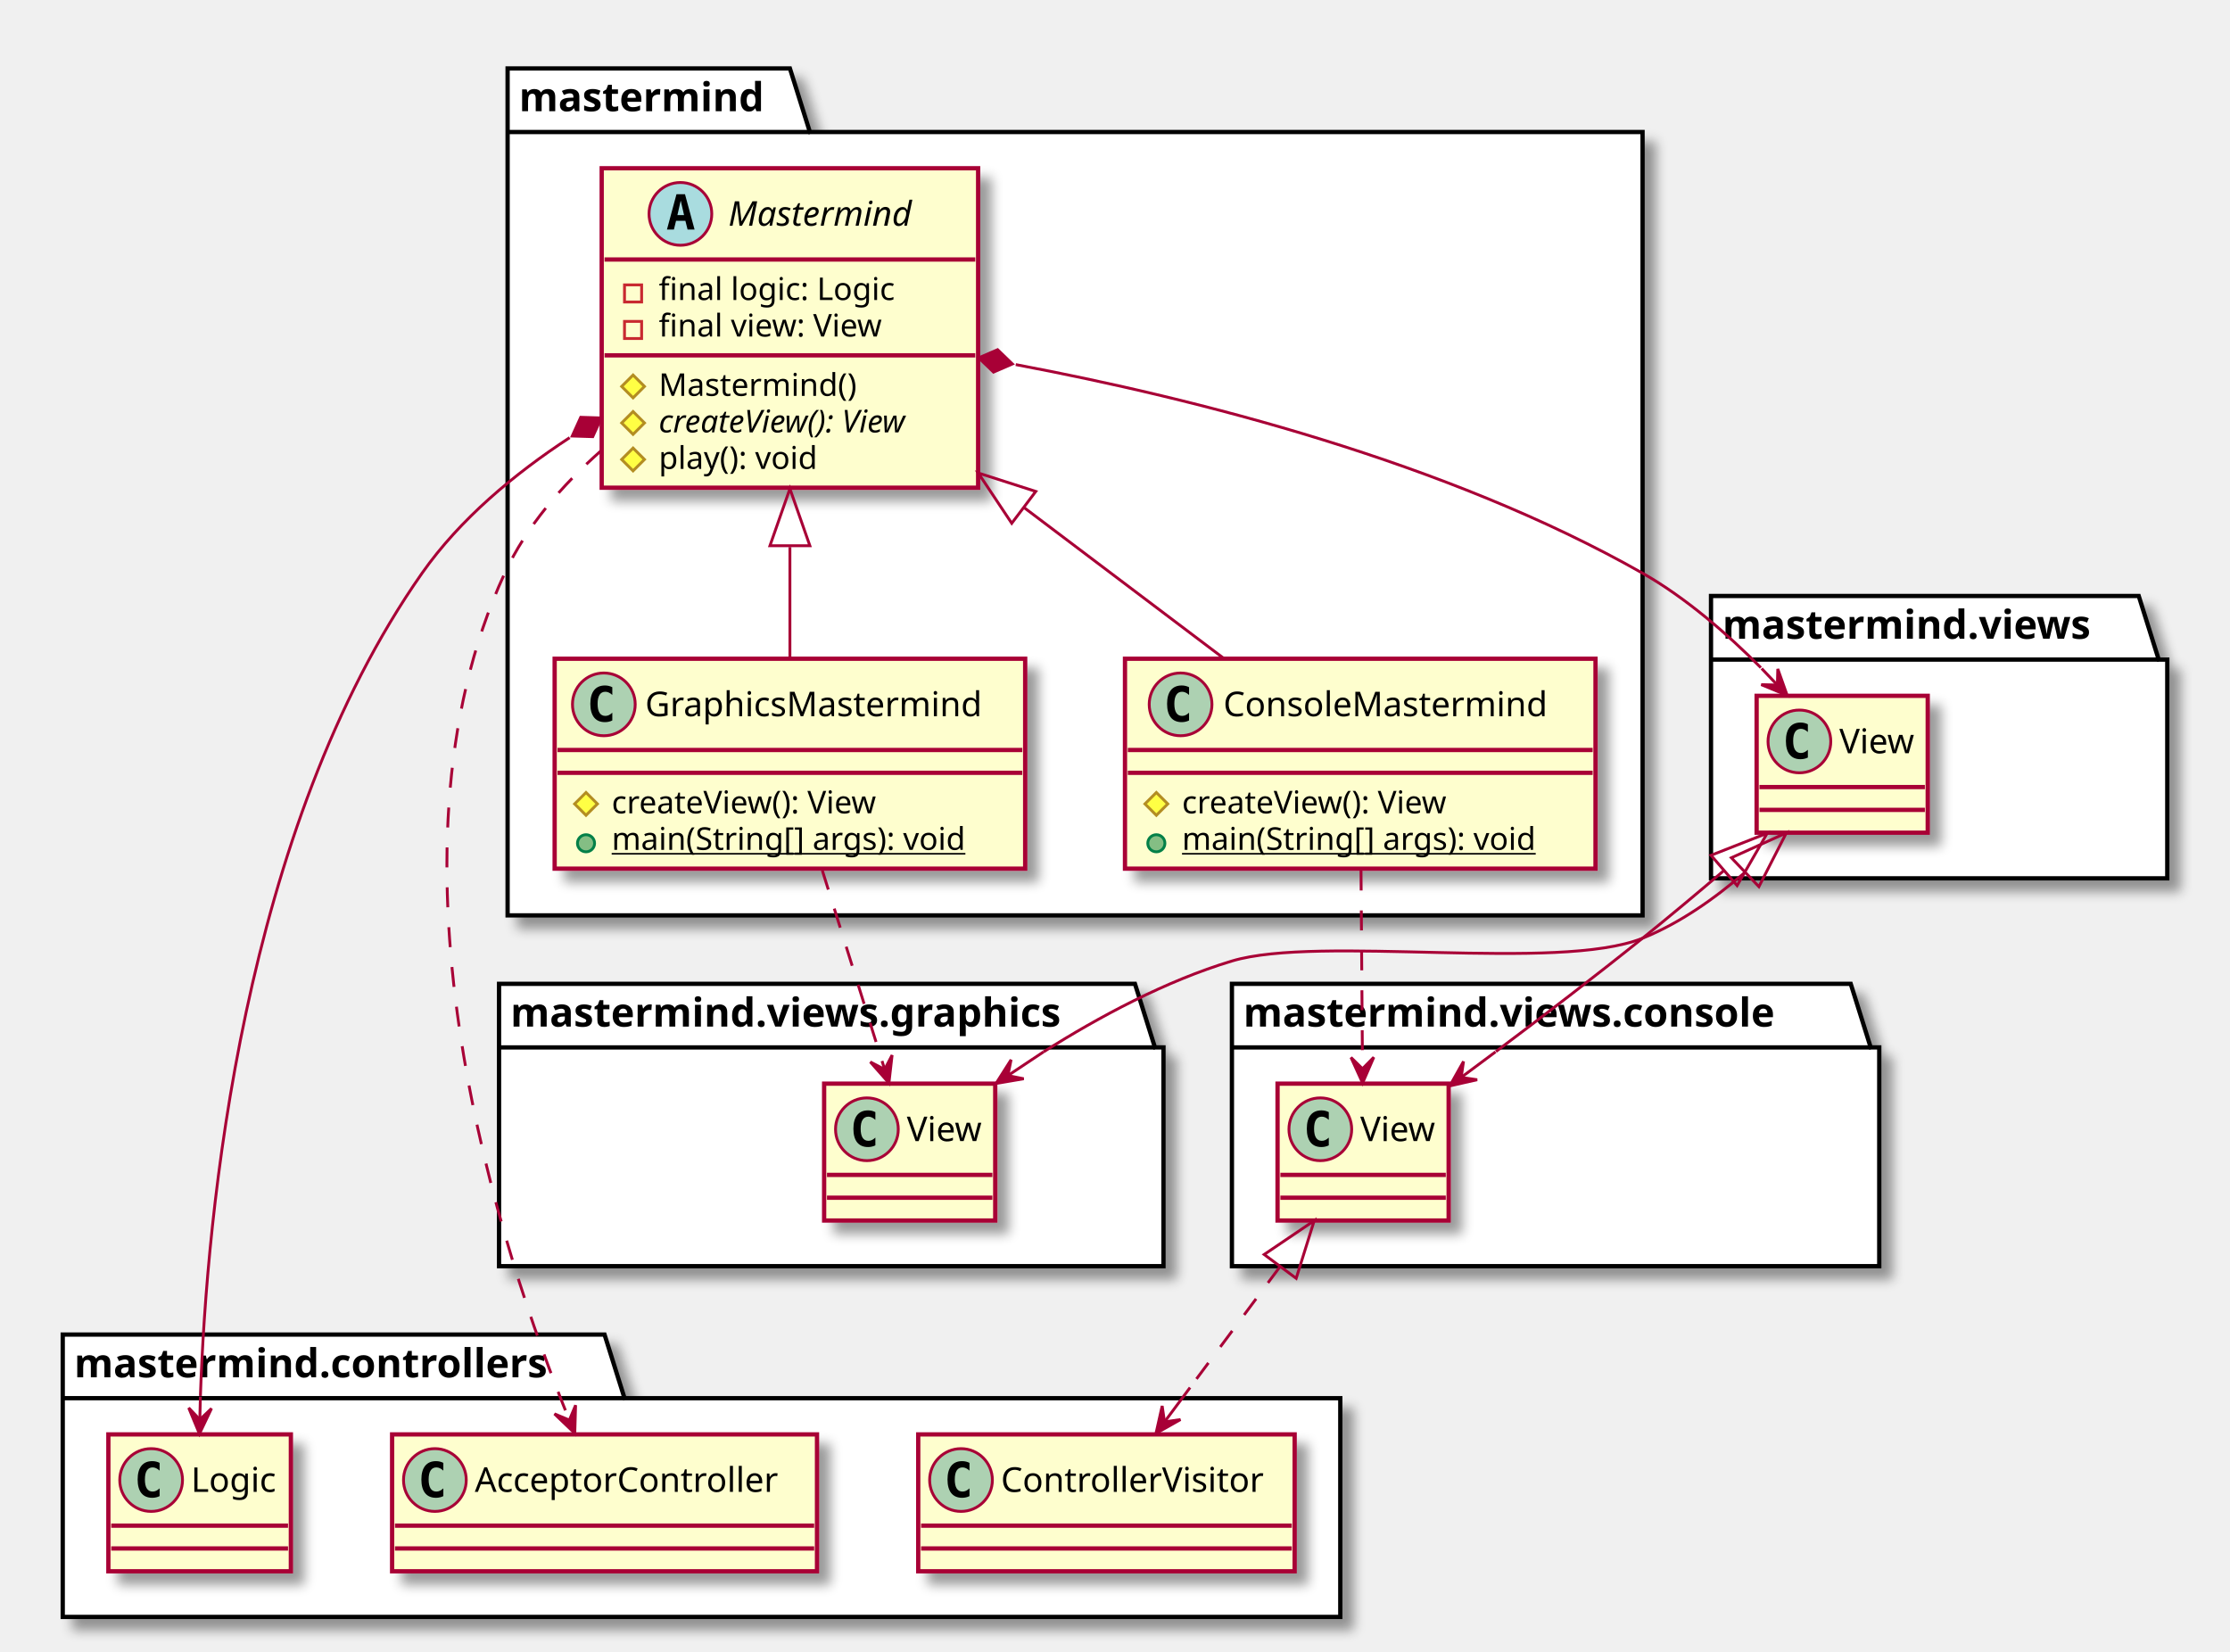
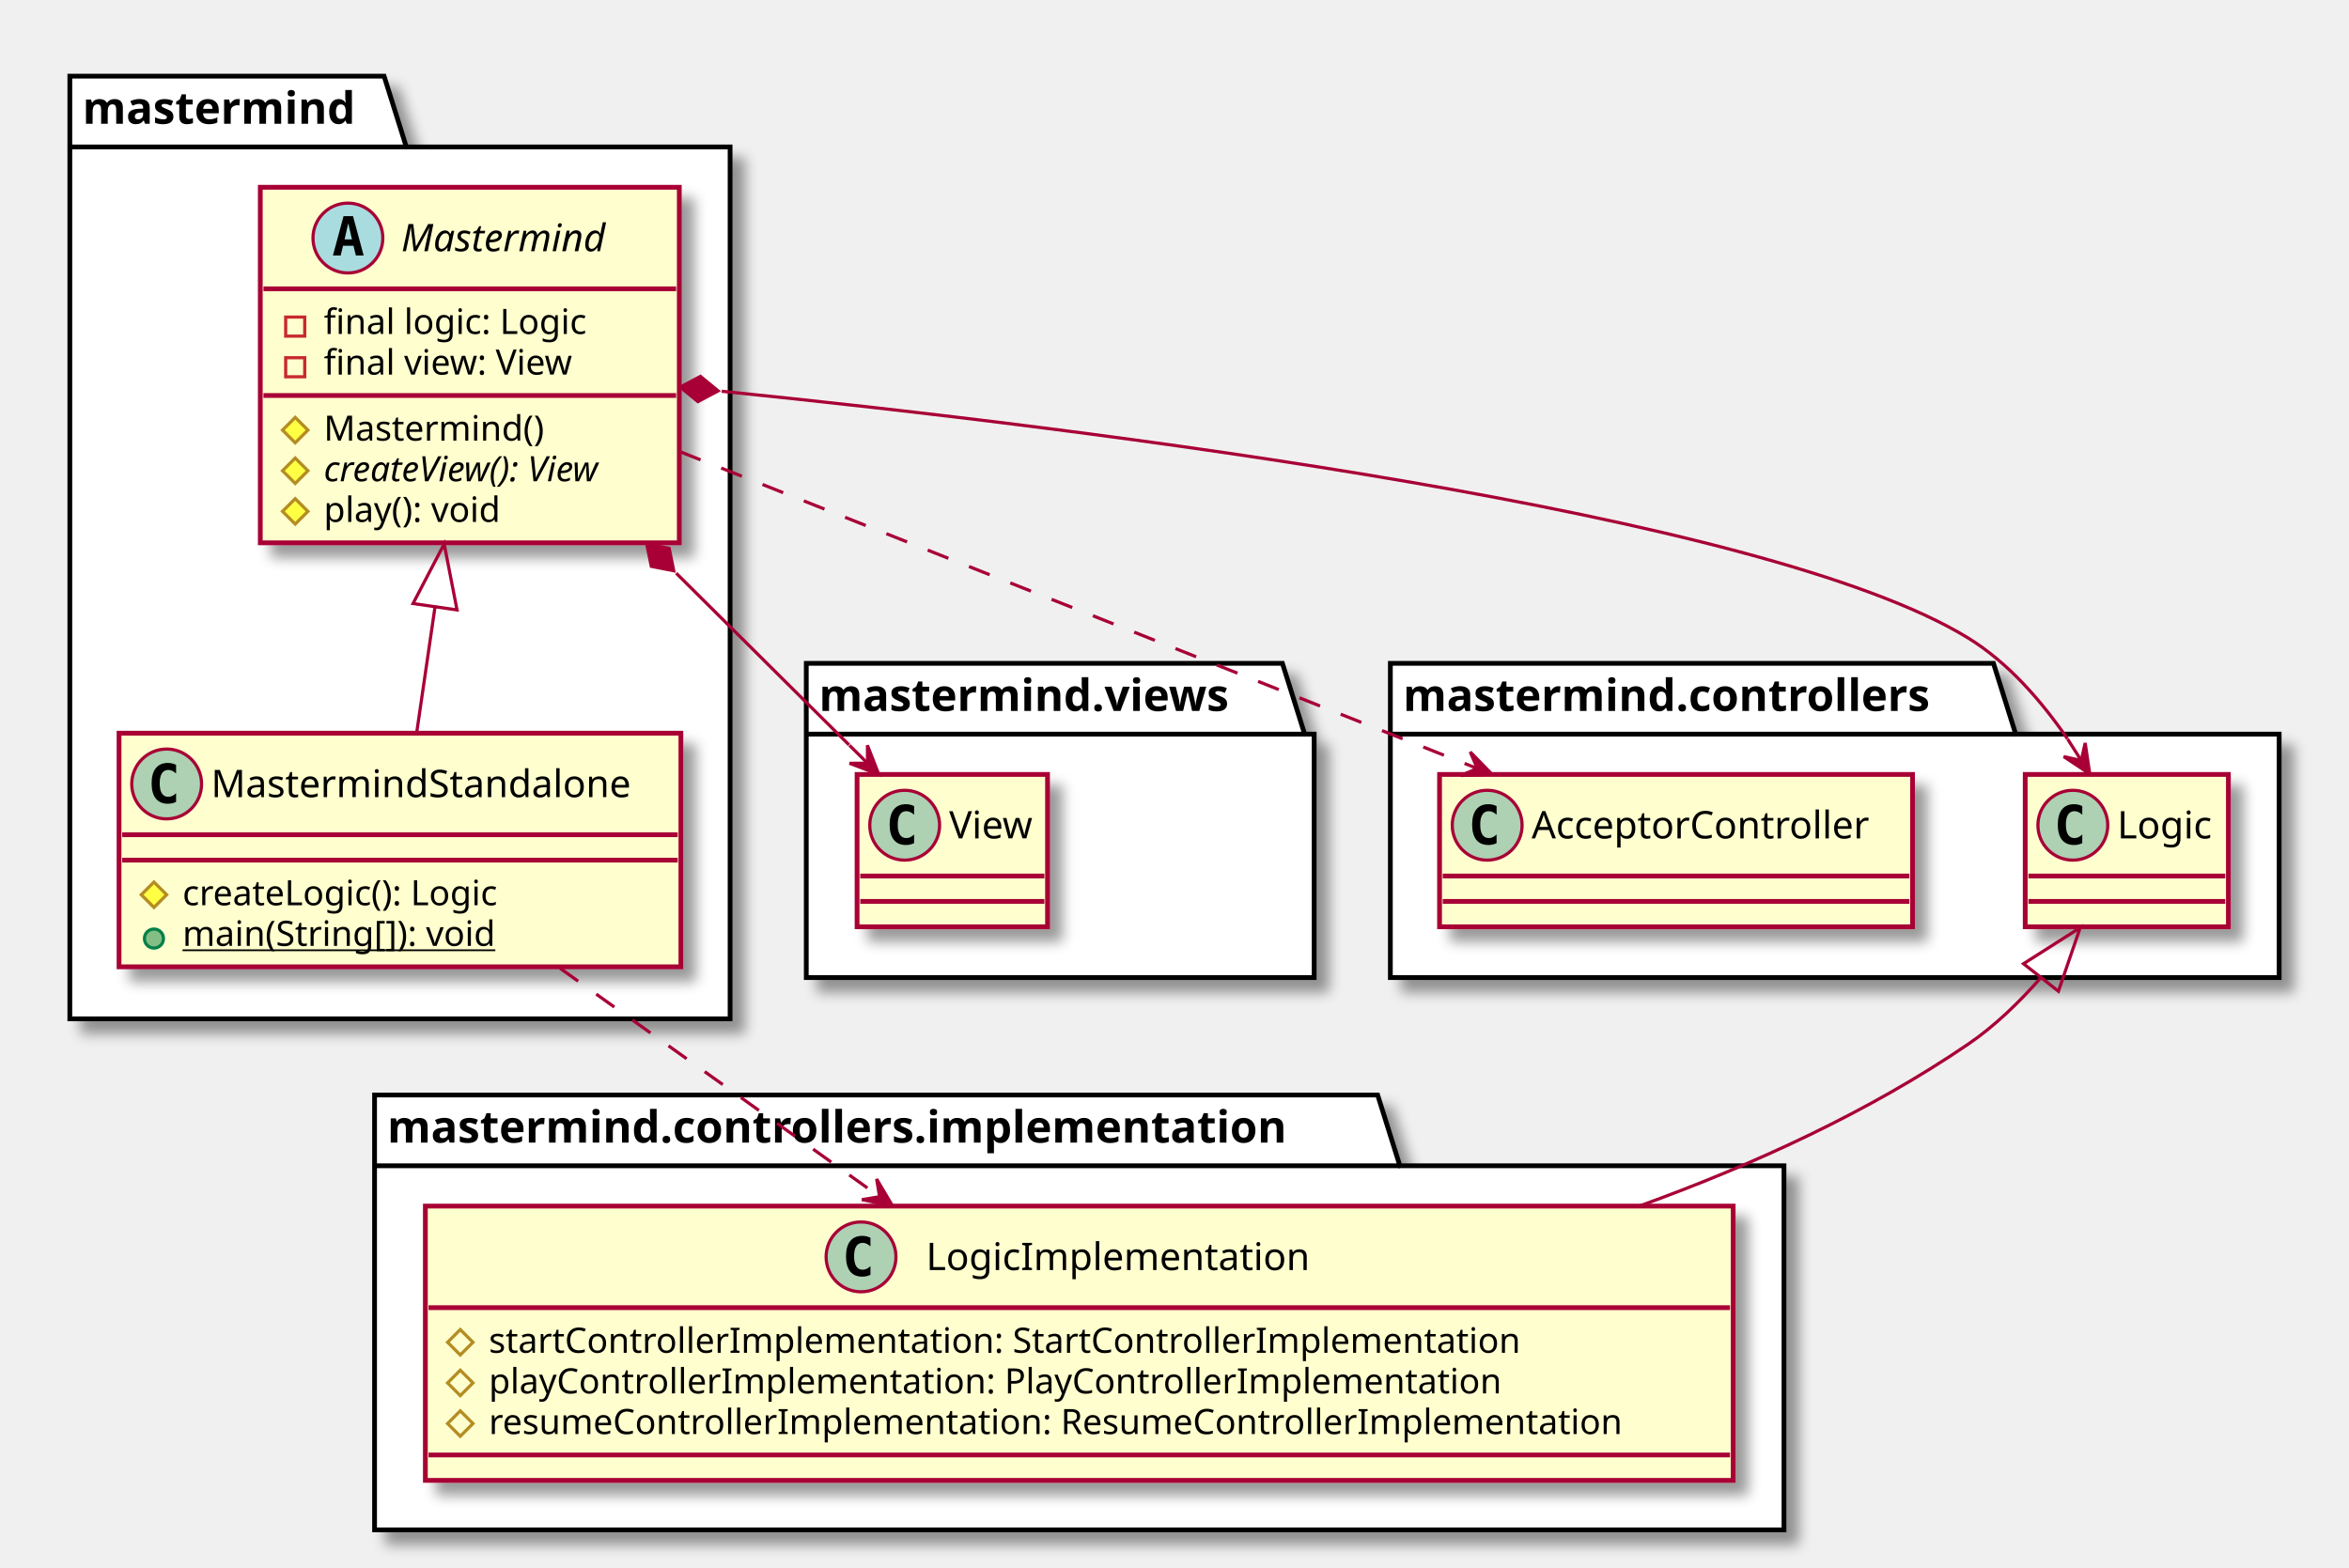
- <svg xmlns="http://www.w3.org/2000/svg" contentScriptType="application/ecmascript" contentStyleType="text/css" height="579px" preserveAspectRatio="none" style="width:782px;height:579px;" version="1.1" viewBox="0 0 782 579" width="782px" zoomAndPan="magnify">
+ <svg xmlns="http://www.w3.org/2000/svg" contentScriptType="application/ecmascript" contentStyleType="text/css" height="494px" preserveAspectRatio="none" style="width:740px;height:494px;" version="1.1" viewBox="0 0 740 494" width="740px" zoomAndPan="magnify">
  <defs>
-     <filter height="300%" id="f1l3cplof5nsa9" width="300%" x="-1" y="-1">
+     <filter height="300%" id="fbmbnd3tezfxf" width="300%" x="-1" y="-1">
      <feGaussianBlur result="blurOut" stdDeviation="2.0" />
      <feColorMatrix in="blurOut" result="blurOut2" type="matrix" values="0 0 0 0 0 0 0 0 0 0 0 0 0 0 0 0 0 0 .4 0" />
      <feOffset dx="4.0" dy="4.0" in="blurOut2" result="blurOut3" />
      <feBlend in="SourceGraphic" in2="blurOut3" mode="normal" />
    </filter>
  </defs>
  <g>
-     <polygon fill="#FFFFFF" filter="url(#f1l3cplof5nsa9)" points="178,24,277,24,284,46.297,576,46.297,576,321,178,321,178,24" style="stroke: #000000; stroke-width: 1.5;" />
-     <line style="stroke: #000000; stroke-width: 1.5;" x1="178" x2="284" y1="46.297" y2="46.297" />
-     <text fill="#000000" font-family="sans-serif" font-size="14" font-weight="bold" lengthAdjust="spacingAndGlyphs" textLength="93" x="182" y="38.995">mastermind</text>
-     <polygon fill="#FFFFFF" filter="url(#f1l3cplof5nsa9)" points="600,209,750,209,757,231.297,760,231.297,760,308,600,308,600,209" style="stroke: #000000; stroke-width: 1.5;" />
-     <line style="stroke: #000000; stroke-width: 1.5;" x1="600" x2="757" y1="231.297" y2="231.297" />
-     <text fill="#000000" font-family="sans-serif" font-size="14" font-weight="bold" lengthAdjust="spacingAndGlyphs" textLength="144" x="604" y="223.995">mastermind.views</text>
-     <polygon fill="#FFFFFF" filter="url(#f1l3cplof5nsa9)" points="22,468,212,468,219,490.297,470,490.297,470,567,22,567,22,468" style="stroke: #000000; stroke-width: 1.5;" />
-     <line style="stroke: #000000; stroke-width: 1.5;" x1="22" x2="219" y1="490.297" y2="490.297" />
-     <text fill="#000000" font-family="sans-serif" font-size="14" font-weight="bold" lengthAdjust="spacingAndGlyphs" textLength="184" x="26" y="482.995">mastermind.controllers</text>
-     <polygon fill="#FFFFFF" filter="url(#f1l3cplof5nsa9)" points="175,345,398,345,405,367.297,408,367.297,408,444,175,444,175,345" style="stroke: #000000; stroke-width: 1.5;" />
-     <line style="stroke: #000000; stroke-width: 1.5;" x1="175" x2="405" y1="367.297" y2="367.297" />
-     <text fill="#000000" font-family="sans-serif" font-size="14" font-weight="bold" lengthAdjust="spacingAndGlyphs" textLength="217" x="179" y="359.995">mastermind.views.graphics</text>
-     <polygon fill="#FFFFFF" filter="url(#f1l3cplof5nsa9)" points="432,345,649,345,656,367.297,659,367.297,659,444,432,444,432,345" style="stroke: #000000; stroke-width: 1.5;" />
-     <line style="stroke: #000000; stroke-width: 1.5;" x1="432" x2="656" y1="367.297" y2="367.297" />
-     <text fill="#000000" font-family="sans-serif" font-size="14" font-weight="bold" lengthAdjust="spacingAndGlyphs" textLength="211" x="436" y="359.995">mastermind.views.console</text>
-     <rect fill="#FEFECE" filter="url(#f1l3cplof5nsa9)" height="112.023" id="mastermind.Mastermind" style="stroke: #A80036; stroke-width: 1.5;" width="132" x="211" y="59" />
-     <ellipse cx="238.6" cy="75" fill="#A9DCDF" rx="11" ry="11" style="stroke: #A80036; stroke-width: 1.0;" />
-     <path d="M238.709,70.344 L237.553,75.422 L239.881,75.422 L238.709,70.344 Z M237.225,68.109 L240.209,68.109 L243.569,80.5 L241.116,80.5 L240.35,77.438 L237.069,77.438 L236.319,80.5 L233.881,80.5 L237.225,68.109 Z " />
-     <text fill="#000000" font-family="sans-serif" font-size="12" font-style="italic" lengthAdjust="spacingAndGlyphs" textLength="72" x="255.4" y="79.154">Mastermind</text>
-     <line style="stroke: #A80036; stroke-width: 1.5;" x1="212" x2="342" y1="91" y2="91" />
-     <rect fill="none" height="6" style="stroke: #C82930; stroke-width: 1.0;" width="6" x="219" y="99.902" />
-     <text fill="#000000" font-family="sans-serif" font-size="11" lengthAdjust="spacingAndGlyphs" textLength="91" x="231" y="105.21">final logic: Logic</text>
-     <rect fill="none" height="6" style="stroke: #C82930; stroke-width: 1.0;" width="6" x="219" y="112.707" />
-     <text fill="#000000" font-family="sans-serif" font-size="11" lengthAdjust="spacingAndGlyphs" textLength="87" x="231" y="118.015">final view: View</text>
-     <line style="stroke: #A80036; stroke-width: 1.5;" x1="212" x2="342" y1="124.609" y2="124.609" />
-     <polygon fill="#FFFF44" points="222,131.512,226,135.512,222,139.512,218,135.512" style="stroke: #B38D22; stroke-width: 1.0;" />
-     <text fill="#000000" font-family="sans-serif" font-size="11" lengthAdjust="spacingAndGlyphs" textLength="75" x="231" y="138.82">Mastermind()</text>
-     <polygon fill="#FFFF44" points="222,144.316,226,148.316,222,152.316,218,148.316" style="stroke: #B38D22; stroke-width: 1.0;" />
-     <text fill="#000000" font-family="sans-serif" font-size="11" font-style="italic" lengthAdjust="spacingAndGlyphs" textLength="106" x="231" y="151.625">createView(): View</text>
-     <polygon fill="#FFFF44" points="222,157.121,226,161.121,222,165.121,218,161.121" style="stroke: #B38D22; stroke-width: 1.0;" />
-     <text fill="#000000" font-family="sans-serif" font-size="11" lengthAdjust="spacingAndGlyphs" textLength="62" x="231" y="164.429">play(): void</text>
-     <rect fill="#FEFECE" filter="url(#f1l3cplof5nsa9)" height="73.609" id="mastermind.ConsoleMastermind" style="stroke: #A80036; stroke-width: 1.5;" width="165" x="394.5" y="231" />
-     <ellipse cx="414" cy="247" fill="#ADD1B2" rx="11" ry="11" style="stroke: #A80036; stroke-width: 1.0;" />
-     <path d="M416.969,252.641 Q416.391,252.938 415.75,253.078 Q415.109,253.234 414.406,253.234 Q411.906,253.234 410.578,251.594 Q409.266,249.938 409.266,246.812 Q409.266,243.688 410.578,242.031 Q411.906,240.375 414.406,240.375 Q415.109,240.375 415.75,240.531 Q416.406,240.688 416.969,240.984 L416.969,243.703 Q416.344,243.125 415.75,242.859 Q415.156,242.578 414.531,242.578 Q413.188,242.578 412.5,243.656 Q411.812,244.719 411.812,246.812 Q411.812,248.906 412.5,249.984 Q413.188,251.047 414.531,251.047 Q415.156,251.047 415.75,250.781 Q416.344,250.5 416.969,249.922 L416.969,252.641 Z " />
-     <text fill="#000000" font-family="sans-serif" font-size="12" lengthAdjust="spacingAndGlyphs" textLength="123" x="429" y="251.154">ConsoleMastermind</text>
-     <line style="stroke: #A80036; stroke-width: 1.5;" x1="395.5" x2="558.5" y1="263" y2="263" />
-     <line style="stroke: #A80036; stroke-width: 1.5;" x1="395.5" x2="558.5" y1="271" y2="271" />
-     <polygon fill="#FFFF44" points="405.5,277.902,409.5,281.902,405.5,285.902,401.5,281.902" style="stroke: #B38D22; stroke-width: 1.0;" />
-     <text fill="#000000" font-family="sans-serif" font-size="11" lengthAdjust="spacingAndGlyphs" textLength="104" x="414.5" y="285.21">createView(): View</text>
-     <ellipse cx="405.5" cy="295.707" fill="#84BE84" rx="3" ry="3" style="stroke: #038048; stroke-width: 1.0;" />
-     <text fill="#000000" font-family="sans-serif" font-size="11" lengthAdjust="spacingAndGlyphs" text-decoration="underline" textLength="139" x="414.5" y="298.015">main(String[] args): void</text>
-     <rect fill="#FEFECE" filter="url(#f1l3cplof5nsa9)" height="73.609" id="mastermind.GraphicsMastermind" style="stroke: #A80036; stroke-width: 1.5;" width="165" x="194.5" y="231" />
-     <ellipse cx="211.75" cy="247" fill="#ADD1B2" rx="11" ry="11" style="stroke: #A80036; stroke-width: 1.0;" />
-     <path d="M214.719,252.641 Q214.141,252.938 213.5,253.078 Q212.859,253.234 212.156,253.234 Q209.656,253.234 208.328,251.594 Q207.016,249.938 207.016,246.812 Q207.016,243.688 208.328,242.031 Q209.656,240.375 212.156,240.375 Q212.859,240.375 213.5,240.531 Q214.156,240.688 214.719,240.984 L214.719,243.703 Q214.094,243.125 213.5,242.859 Q212.906,242.578 212.281,242.578 Q210.938,242.578 210.25,243.656 Q209.562,244.719 209.562,246.812 Q209.562,248.906 210.25,249.984 Q210.938,251.047 212.281,251.047 Q212.906,251.047 213.5,250.781 Q214.094,250.5 214.719,249.922 L214.719,252.641 Z " />
-     <text fill="#000000" font-family="sans-serif" font-size="12" lengthAdjust="spacingAndGlyphs" textLength="128" x="226.25" y="251.154">GraphicsMastermind</text>
-     <line style="stroke: #A80036; stroke-width: 1.5;" x1="195.5" x2="358.5" y1="263" y2="263" />
-     <line style="stroke: #A80036; stroke-width: 1.5;" x1="195.5" x2="358.5" y1="271" y2="271" />
-     <polygon fill="#FFFF44" points="205.5,277.902,209.5,281.902,205.5,285.902,201.5,281.902" style="stroke: #B38D22; stroke-width: 1.0;" />
-     <text fill="#000000" font-family="sans-serif" font-size="11" lengthAdjust="spacingAndGlyphs" textLength="104" x="214.5" y="285.21">createView(): View</text>
-     <ellipse cx="205.5" cy="295.707" fill="#84BE84" rx="3" ry="3" style="stroke: #038048; stroke-width: 1.0;" />
-     <text fill="#000000" font-family="sans-serif" font-size="11" lengthAdjust="spacingAndGlyphs" text-decoration="underline" textLength="139" x="214.5" y="298.015">main(String[] args): void</text>
-     <rect fill="#FEFECE" filter="url(#f1l3cplof5nsa9)" height="48" id="mastermind.views.View" style="stroke: #A80036; stroke-width: 1.5;" width="60" x="616" y="244" />
-     <ellipse cx="631" cy="260" fill="#ADD1B2" rx="11" ry="11" style="stroke: #A80036; stroke-width: 1.0;" />
-     <path d="M633.969,265.641 Q633.391,265.938 632.75,266.078 Q632.109,266.234 631.406,266.234 Q628.906,266.234 627.578,264.594 Q626.266,262.938 626.266,259.812 Q626.266,256.688 627.578,255.031 Q628.906,253.375 631.406,253.375 Q632.109,253.375 632.75,253.531 Q633.406,253.688 633.969,253.984 L633.969,256.703 Q633.344,256.125 632.75,255.859 Q632.156,255.578 631.531,255.578 Q630.188,255.578 629.5,256.656 Q628.812,257.719 628.812,259.812 Q628.812,261.906 629.5,262.984 Q630.188,264.047 631.531,264.047 Q632.156,264.047 632.75,263.781 Q633.344,263.5 633.969,262.922 L633.969,265.641 Z " />
-     <text fill="#000000" font-family="sans-serif" font-size="12" lengthAdjust="spacingAndGlyphs" textLength="28" x="645" y="264.154">View</text>
-     <line style="stroke: #A80036; stroke-width: 1.5;" x1="617" x2="675" y1="276" y2="276" />
-     <line style="stroke: #A80036; stroke-width: 1.5;" x1="617" x2="675" y1="284" y2="284" />
-     <rect fill="#FEFECE" filter="url(#f1l3cplof5nsa9)" height="48" id="mastermind.controllers.Logic" style="stroke: #A80036; stroke-width: 1.5;" width="64" x="38" y="503" />
-     <ellipse cx="53" cy="519" fill="#ADD1B2" rx="11" ry="11" style="stroke: #A80036; stroke-width: 1.0;" />
-     <path d="M55.969,524.641 Q55.391,524.938 54.75,525.078 Q54.109,525.234 53.406,525.234 Q50.906,525.234 49.578,523.594 Q48.266,521.938 48.266,518.812 Q48.266,515.688 49.578,514.031 Q50.906,512.375 53.406,512.375 Q54.109,512.375 54.75,512.531 Q55.406,512.688 55.969,512.984 L55.969,515.703 Q55.344,515.125 54.75,514.859 Q54.156,514.578 53.531,514.578 Q52.188,514.578 51.5,515.656 Q50.812,516.719 50.812,518.812 Q50.812,520.906 51.5,521.984 Q52.188,523.047 53.531,523.047 Q54.156,523.047 54.75,522.781 Q55.344,522.5 55.969,521.922 L55.969,524.641 Z " />
-     <text fill="#000000" font-family="sans-serif" font-size="12" lengthAdjust="spacingAndGlyphs" textLength="32" x="67" y="523.154">Logic</text>
-     <line style="stroke: #A80036; stroke-width: 1.5;" x1="39" x2="101" y1="535" y2="535" />
-     <line style="stroke: #A80036; stroke-width: 1.5;" x1="39" x2="101" y1="543" y2="543" />
-     <rect fill="#FEFECE" filter="url(#f1l3cplof5nsa9)" height="48" id="mastermind.controllers.AcceptorController" style="stroke: #A80036; stroke-width: 1.5;" width="149" x="137.5" y="503" />
-     <ellipse cx="152.5" cy="519" fill="#ADD1B2" rx="11" ry="11" style="stroke: #A80036; stroke-width: 1.0;" />
-     <path d="M155.469,524.641 Q154.891,524.938 154.25,525.078 Q153.609,525.234 152.906,525.234 Q150.406,525.234 149.078,523.594 Q147.766,521.938 147.766,518.812 Q147.766,515.688 149.078,514.031 Q150.406,512.375 152.906,512.375 Q153.609,512.375 154.25,512.531 Q154.906,512.688 155.469,512.984 L155.469,515.703 Q154.844,515.125 154.25,514.859 Q153.656,514.578 153.031,514.578 Q151.688,514.578 151,515.656 Q150.312,516.719 150.312,518.812 Q150.312,520.906 151,521.984 Q151.688,523.047 153.031,523.047 Q153.656,523.047 154.25,522.781 Q154.844,522.5 155.469,521.922 L155.469,524.641 Z " />
-     <text fill="#000000" font-family="sans-serif" font-size="12" lengthAdjust="spacingAndGlyphs" textLength="117" x="166.5" y="523.154">AcceptorController</text>
-     <line style="stroke: #A80036; stroke-width: 1.5;" x1="138.5" x2="285.5" y1="535" y2="535" />
-     <line style="stroke: #A80036; stroke-width: 1.5;" x1="138.5" x2="285.5" y1="543" y2="543" />
-     <rect fill="#FEFECE" filter="url(#f1l3cplof5nsa9)" height="48" id="mastermind.controllers.ControllerVisitor" style="stroke: #A80036; stroke-width: 1.5;" width="132" x="322" y="503" />
-     <ellipse cx="337" cy="519" fill="#ADD1B2" rx="11" ry="11" style="stroke: #A80036; stroke-width: 1.0;" />
-     <path d="M339.969,524.641 Q339.391,524.938 338.75,525.078 Q338.109,525.234 337.406,525.234 Q334.906,525.234 333.578,523.594 Q332.266,521.938 332.266,518.812 Q332.266,515.688 333.578,514.031 Q334.906,512.375 337.406,512.375 Q338.109,512.375 338.75,512.531 Q339.406,512.688 339.969,512.984 L339.969,515.703 Q339.344,515.125 338.75,514.859 Q338.156,514.578 337.531,514.578 Q336.188,514.578 335.5,515.656 Q334.812,516.719 334.812,518.812 Q334.812,520.906 335.5,521.984 Q336.188,523.047 337.531,523.047 Q338.156,523.047 338.75,522.781 Q339.344,522.5 339.969,521.922 L339.969,524.641 Z " />
-     <text fill="#000000" font-family="sans-serif" font-size="12" lengthAdjust="spacingAndGlyphs" textLength="100" x="351" y="523.154">ControllerVisitor</text>
-     <line style="stroke: #A80036; stroke-width: 1.5;" x1="323" x2="453" y1="535" y2="535" />
-     <line style="stroke: #A80036; stroke-width: 1.5;" x1="323" x2="453" y1="543" y2="543" />
-     <rect fill="#FEFECE" filter="url(#f1l3cplof5nsa9)" height="48" id="mastermind.views.graphics.View" style="stroke: #A80036; stroke-width: 1.5;" width="60" x="289" y="380" />
-     <ellipse cx="304" cy="396" fill="#ADD1B2" rx="11" ry="11" style="stroke: #A80036; stroke-width: 1.0;" />
-     <path d="M306.969,401.641 Q306.391,401.938 305.75,402.078 Q305.109,402.234 304.406,402.234 Q301.906,402.234 300.578,400.594 Q299.266,398.938 299.266,395.812 Q299.266,392.688 300.578,391.031 Q301.906,389.375 304.406,389.375 Q305.109,389.375 305.75,389.531 Q306.406,389.688 306.969,389.984 L306.969,392.703 Q306.344,392.125 305.75,391.859 Q305.156,391.578 304.531,391.578 Q303.188,391.578 302.5,392.656 Q301.812,393.719 301.812,395.812 Q301.812,397.906 302.5,398.984 Q303.188,400.047 304.531,400.047 Q305.156,400.047 305.75,399.781 Q306.344,399.5 306.969,398.922 L306.969,401.641 Z " />
-     <text fill="#000000" font-family="sans-serif" font-size="12" lengthAdjust="spacingAndGlyphs" textLength="28" x="318" y="400.154">View</text>
-     <line style="stroke: #A80036; stroke-width: 1.5;" x1="290" x2="348" y1="412" y2="412" />
-     <line style="stroke: #A80036; stroke-width: 1.5;" x1="290" x2="348" y1="420" y2="420" />
-     <rect fill="#FEFECE" filter="url(#f1l3cplof5nsa9)" height="48" id="mastermind.views.console.View" style="stroke: #A80036; stroke-width: 1.5;" width="60" x="448" y="380" />
-     <ellipse cx="463" cy="396" fill="#ADD1B2" rx="11" ry="11" style="stroke: #A80036; stroke-width: 1.0;" />
-     <path d="M465.969,401.641 Q465.391,401.938 464.75,402.078 Q464.109,402.234 463.406,402.234 Q460.906,402.234 459.578,400.594 Q458.266,398.938 458.266,395.812 Q458.266,392.688 459.578,391.031 Q460.906,389.375 463.406,389.375 Q464.109,389.375 464.75,389.531 Q465.406,389.688 465.969,389.984 L465.969,392.703 Q465.344,392.125 464.75,391.859 Q464.156,391.578 463.531,391.578 Q462.188,391.578 461.5,392.656 Q460.812,393.719 460.812,395.812 Q460.812,397.906 461.5,398.984 Q462.188,400.047 463.531,400.047 Q464.156,400.047 464.75,399.781 Q465.344,399.5 465.969,398.922 L465.969,401.641 Z " />
-     <text fill="#000000" font-family="sans-serif" font-size="12" lengthAdjust="spacingAndGlyphs" textLength="28" x="477" y="400.154">View</text>
-     <line style="stroke: #A80036; stroke-width: 1.5;" x1="449" x2="507" y1="412" y2="412" />
-     <line style="stroke: #A80036; stroke-width: 1.5;" x1="449" x2="507" y1="420" y2="420" />
-     <path d="M359.21,178.07 C382.98,196.02 408.14,215.01 429.08,230.82 " fill="none" id="mastermind.Mastermind-mastermind.ConsoleMastermind" style="stroke: #A80036; stroke-width: 1.0;" />
-     <polygon fill="none" points="354.79,183.5,343.04,165.86,363.22,172.33,354.79,183.5" style="stroke: #A80036; stroke-width: 1.0;" />
-     <path d="M277,191.84 C277,205.47 277,219.09 277,230.91 " fill="none" id="mastermind.Mastermind-mastermind.GraphicsMastermind" style="stroke: #A80036; stroke-width: 1.0;" />
-     <polygon fill="none" points="270,191.37,277,171.37,284,191.37,270,191.37" style="stroke: #A80036; stroke-width: 1.0;" />
-     <path d="M356.19,127.85 C418.9,139.67 507.11,161.88 576,201 C591.2,209.63 605.68,222.24 617.48,234.13 " fill="none" id="mastermind.Mastermind-mastermind.views.View" style="stroke: #A80036; stroke-width: 1.0;" />
-     <polygon fill="#A80036" points="626.72,243.85,623.421,234.57,623.276,240.225,617.621,240.08,626.72,243.85" style="stroke: #A80036; stroke-width: 1.0;" />
-     <line style="stroke: #A80036; stroke-width: 1.0;" x1="623.276" x2="617.76" y1="240.225" y2="234.425" />
-     <polygon fill="#A80036" points="343.21,125.48,348.396,130.49,355.016,127.63,349.83,122.62,343.21,125.48" style="stroke: #A80036; stroke-width: 1.0;" />
-     <path d="M199.76,153.47 C180.38,166.15 161.33,182.01 148,201 C84.94,290.86 72.49,425.41 70.28,489.51 " fill="none" id="mastermind.Mastermind-mastermind.controllers.Logic" style="stroke: #A80036; stroke-width: 1.0;" />
-     <polygon fill="#A80036" points="69.94,502.8,74.176,493.909,70.072,497.802,66.179,493.698,69.94,502.8" style="stroke: #A80036; stroke-width: 1.0;" />
-     <line style="stroke: #A80036; stroke-width: 1.0;" x1="70.072" x2="70.27" y1="497.802" y2="489.8" />
-     <polygon fill="#A80036" points="210.85,146.56,203.642,146.334,200.661,152.9,207.869,153.126,210.85,146.56" style="stroke: #A80036; stroke-width: 1.0;" />
-     <path d="M210.78,158.05 C197.13,170.13 184.6,184.56 177,201 C130.2,302.2 175.85,439.5 199.61,497.87 " fill="none" id="mastermind.Mastermind-mastermind.controllers.AcceptorController" style="stroke: #A80036; stroke-width: 1.0; stroke-dasharray: 7.0,7.0;" />
-     <polygon fill="#A80036" points="201.56,502.61,201.843,492.765,199.661,497.985,194.442,495.803,201.56,502.61" style="stroke: #A80036; stroke-width: 1.0;" />
-     <path d="M288.37,305.26 C295.22,327.13 303.82,354.57 310.16,374.8 " fill="none" id="mastermind.GraphicsMastermind-mastermind.views.graphics.View" style="stroke: #A80036; stroke-width: 1.0; stroke-dasharray: 7.0,7.0;" />
-     <polygon fill="#A80036" points="311.72,379.78,312.837,369.995,310.221,375.01,305.205,372.394,311.72,379.78" style="stroke: #A80036; stroke-width: 1.0;" />
-     <path d="M477.27,305.26 C477.43,327.03 477.64,354.34 477.79,374.55 " fill="none" id="mastermind.ConsoleMastermind-mastermind.views.console.View" style="stroke: #A80036; stroke-width: 1.0; stroke-dasharray: 7.0,7.0;" />
-     <polygon fill="#A80036" points="477.83,379.78,481.753,370.746,477.787,374.78,473.753,370.815,477.83,379.78" style="stroke: #A80036; stroke-width: 1.0;" />
-     <path d="M448.82,444.23 C438.74,457.78 427.44,472.97 417.35,486.54 " fill="none" id="mastermind.views.console.View-mastermind.controllers.ControllerVisitor" style="stroke: #A80036; stroke-width: 1.0; stroke-dasharray: 7.0,7.0;" />
-     <polygon fill="#A80036" points="405.38,502.63,413.961,497.796,408.364,498.618,407.542,493.021,405.38,502.63" style="stroke: #A80036; stroke-width: 1.0;" />
-     <line style="stroke: #A80036; stroke-width: 1.0;" x1="408.364" x2="417.32" y1="498.618" y2="486.58" />
-     <polygon fill="none" points="443.31,439.91,460.86,428.04,454.54,448.27,443.31,439.91" style="stroke: #A80036; stroke-width: 1.0;" />
-     <path d="M604.41,305.38 C595.15,313.28 585.31,321.51 576,329 C559.48,342.29 541.01,356.43 524.59,368.74 " fill="none" id="mastermind.views.View-mastermind.views.console.View" style="stroke: #A80036; stroke-width: 1.0;" />
-     <polygon fill="#A80036" points="508.39,380.8,517.997,378.629,512.399,377.812,513.216,372.214,508.39,380.8" style="stroke: #A80036; stroke-width: 1.0;" />
-     <line style="stroke: #A80036; stroke-width: 1.0;" x1="512.399" x2="524.435" y1="377.812" y2="368.855" />
-     <polygon fill="none" points="600.01,299.93,619.73,292.18,609.15,310.54,600.01,299.93" style="stroke: #A80036; stroke-width: 1.0;" />
-     <path d="M611.89,305.93 C601.33,315.09 589.02,323.77 576,329 C546.26,340.95 462.69,327.77 432,337 C408.85,343.96 385.41,356.54 365.94,368.86 " fill="none" id="mastermind.views.View-mastermind.views.graphics.View" style="stroke: #A80036; stroke-width: 1.0;" />
-     <polygon fill="#A80036" points="349.28,379.94,358.989,378.286,353.443,377.171,354.558,371.625,349.28,379.94" style="stroke: #A80036; stroke-width: 1.0;" />
-     <line style="stroke: #A80036; stroke-width: 1.0;" x1="353.443" x2="365.935" y1="377.171" y2="368.865" />
-     <polygon fill="none" points="607.14,300.79,626.44,292.05,616.8,310.92,607.14,300.79" style="stroke: #A80036; stroke-width: 1.0;" />
+     <polygon fill="#FFFFFF" filter="url(#fbmbnd3tezfxf)" points="22,24,121,24,128,46.297,230,46.297,230,321,22,321,22,24" style="stroke: #000000; stroke-width: 1.5;" />
+     <line style="stroke: #000000; stroke-width: 1.5;" x1="22" x2="128" y1="46.297" y2="46.297" />
+     <text fill="#000000" font-family="sans-serif" font-size="14" font-weight="bold" lengthAdjust="spacingAndGlyphs" textLength="93" x="26" y="38.995">mastermind</text>
+     <polygon fill="#FFFFFF" filter="url(#fbmbnd3tezfxf)" points="254,209,404,209,411,231.297,414,231.297,414,308,254,308,254,209" style="stroke: #000000; stroke-width: 1.5;" />
+     <line style="stroke: #000000; stroke-width: 1.5;" x1="254" x2="411" y1="231.297" y2="231.297" />
+     <text fill="#000000" font-family="sans-serif" font-size="14" font-weight="bold" lengthAdjust="spacingAndGlyphs" textLength="144" x="258" y="223.995">mastermind.views</text>
+     <polygon fill="#FFFFFF" filter="url(#fbmbnd3tezfxf)" points="438,209,628,209,635,231.297,718,231.297,718,308,438,308,438,209" style="stroke: #000000; stroke-width: 1.5;" />
+     <line style="stroke: #000000; stroke-width: 1.5;" x1="438" x2="635" y1="231.297" y2="231.297" />
+     <text fill="#000000" font-family="sans-serif" font-size="14" font-weight="bold" lengthAdjust="spacingAndGlyphs" textLength="184" x="442" y="223.995">mastermind.controllers</text>
+     <polygon fill="#FFFFFF" filter="url(#fbmbnd3tezfxf)" points="118,345,434,345,441,367.297,562,367.297,562,482,118,482,118,345" style="stroke: #000000; stroke-width: 1.5;" />
+     <line style="stroke: #000000; stroke-width: 1.5;" x1="118" x2="441" y1="367.297" y2="367.297" />
+     <text fill="#000000" font-family="sans-serif" font-size="14" font-weight="bold" lengthAdjust="spacingAndGlyphs" textLength="310" x="122" y="359.995">mastermind.controllers.implementation</text>
+     <rect fill="#FEFECE" filter="url(#fbmbnd3tezfxf)" height="112.023" id="mastermind.Mastermind" style="stroke: #A80036; stroke-width: 1.5;" width="132" x="82" y="59" />
+     <ellipse cx="109.6" cy="75" fill="#A9DCDF" rx="11" ry="11" style="stroke: #A80036; stroke-width: 1.0;" />
+     <path d="M109.709,70.344 L108.553,75.422 L110.881,75.422 L109.709,70.344 Z M108.225,68.109 L111.209,68.109 L114.569,80.5 L112.116,80.5 L111.35,77.438 L108.069,77.438 L107.319,80.5 L104.881,80.5 L108.225,68.109 Z " />
+     <text fill="#000000" font-family="sans-serif" font-size="12" font-style="italic" lengthAdjust="spacingAndGlyphs" textLength="72" x="126.4" y="79.154">Mastermind</text>
+     <line style="stroke: #A80036; stroke-width: 1.5;" x1="83" x2="213" y1="91" y2="91" />
+     <rect fill="none" height="6" style="stroke: #C82930; stroke-width: 1.0;" width="6" x="90" y="99.902" />
+     <text fill="#000000" font-family="sans-serif" font-size="11" lengthAdjust="spacingAndGlyphs" textLength="91" x="102" y="105.21">final logic: Logic</text>
+     <rect fill="none" height="6" style="stroke: #C82930; stroke-width: 1.0;" width="6" x="90" y="112.707" />
+     <text fill="#000000" font-family="sans-serif" font-size="11" lengthAdjust="spacingAndGlyphs" textLength="87" x="102" y="118.015">final view: View</text>
+     <line style="stroke: #A80036; stroke-width: 1.5;" x1="83" x2="213" y1="124.609" y2="124.609" />
+     <polygon fill="#FFFF44" points="93,131.512,97,135.512,93,139.512,89,135.512" style="stroke: #B38D22; stroke-width: 1.0;" />
+     <text fill="#000000" font-family="sans-serif" font-size="11" lengthAdjust="spacingAndGlyphs" textLength="75" x="102" y="138.82">Mastermind()</text>
+     <polygon fill="#FFFF44" points="93,144.316,97,148.316,93,152.316,89,148.316" style="stroke: #B38D22; stroke-width: 1.0;" />
+     <text fill="#000000" font-family="sans-serif" font-size="11" font-style="italic" lengthAdjust="spacingAndGlyphs" textLength="106" x="102" y="151.625">createView(): View</text>
+     <polygon fill="#FFFF44" points="93,157.121,97,161.121,93,165.121,89,161.121" style="stroke: #B38D22; stroke-width: 1.0;" />
+     <text fill="#000000" font-family="sans-serif" font-size="11" lengthAdjust="spacingAndGlyphs" textLength="62" x="102" y="164.429">play(): void</text>
+     <rect fill="#FEFECE" filter="url(#fbmbnd3tezfxf)" height="73.609" id="mastermind.MastermindStandalone" style="stroke: #A80036; stroke-width: 1.5;" width="177" x="37.5" y="231" />
+     <ellipse cx="52.5" cy="247" fill="#ADD1B2" rx="11" ry="11" style="stroke: #A80036; stroke-width: 1.0;" />
+     <path d="M55.469,252.641 Q54.891,252.938 54.25,253.078 Q53.609,253.234 52.906,253.234 Q50.406,253.234 49.078,251.594 Q47.766,249.938 47.766,246.812 Q47.766,243.688 49.078,242.031 Q50.406,240.375 52.906,240.375 Q53.609,240.375 54.25,240.531 Q54.906,240.688 55.469,240.984 L55.469,243.703 Q54.844,243.125 54.25,242.859 Q53.656,242.578 53.031,242.578 Q51.688,242.578 51,243.656 Q50.312,244.719 50.312,246.812 Q50.312,248.906 51,249.984 Q51.688,251.047 53.031,251.047 Q53.656,251.047 54.25,250.781 Q54.844,250.5 55.469,249.922 L55.469,252.641 Z " />
+     <text fill="#000000" font-family="sans-serif" font-size="12" lengthAdjust="spacingAndGlyphs" textLength="145" x="66.5" y="251.154">MastermindStandalone</text>
+     <line style="stroke: #A80036; stroke-width: 1.5;" x1="38.5" x2="213.5" y1="263" y2="263" />
+     <line style="stroke: #A80036; stroke-width: 1.5;" x1="38.5" x2="213.5" y1="271" y2="271" />
+     <polygon fill="#FFFF44" points="48.5,277.902,52.5,281.902,48.5,285.902,44.5,281.902" style="stroke: #B38D22; stroke-width: 1.0;" />
+     <text fill="#000000" font-family="sans-serif" font-size="11" lengthAdjust="spacingAndGlyphs" textLength="110" x="57.5" y="285.21">createLogic(): Logic</text>
+     <ellipse cx="48.5" cy="295.707" fill="#84BE84" rx="3" ry="3" style="stroke: #038048; stroke-width: 1.0;" />
+     <text fill="#000000" font-family="sans-serif" font-size="11" lengthAdjust="spacingAndGlyphs" text-decoration="underline" textLength="109" x="57.5" y="298.015">main(String[]): void</text>
+     <rect fill="#FEFECE" filter="url(#fbmbnd3tezfxf)" height="48" id="mastermind.views.View" style="stroke: #A80036; stroke-width: 1.5;" width="60" x="270" y="244" />
+     <ellipse cx="285" cy="260" fill="#ADD1B2" rx="11" ry="11" style="stroke: #A80036; stroke-width: 1.0;" />
+     <path d="M287.969,265.641 Q287.391,265.938 286.75,266.078 Q286.109,266.234 285.406,266.234 Q282.906,266.234 281.578,264.594 Q280.266,262.938 280.266,259.812 Q280.266,256.688 281.578,255.031 Q282.906,253.375 285.406,253.375 Q286.109,253.375 286.75,253.531 Q287.406,253.688 287.969,253.984 L287.969,256.703 Q287.344,256.125 286.75,255.859 Q286.156,255.578 285.531,255.578 Q284.188,255.578 283.5,256.656 Q282.812,257.719 282.812,259.812 Q282.812,261.906 283.5,262.984 Q284.188,264.047 285.531,264.047 Q286.156,264.047 286.75,263.781 Q287.344,263.5 287.969,262.922 L287.969,265.641 Z " />
+     <text fill="#000000" font-family="sans-serif" font-size="12" lengthAdjust="spacingAndGlyphs" textLength="28" x="299" y="264.154">View</text>
+     <line style="stroke: #A80036; stroke-width: 1.5;" x1="271" x2="329" y1="276" y2="276" />
+     <line style="stroke: #A80036; stroke-width: 1.5;" x1="271" x2="329" y1="284" y2="284" />
+     <rect fill="#FEFECE" filter="url(#fbmbnd3tezfxf)" height="48" id="mastermind.controllers.Logic" style="stroke: #A80036; stroke-width: 1.5;" width="64" x="638" y="244" />
+     <ellipse cx="653" cy="260" fill="#ADD1B2" rx="11" ry="11" style="stroke: #A80036; stroke-width: 1.0;" />
+     <path d="M655.969,265.641 Q655.391,265.938 654.75,266.078 Q654.109,266.234 653.406,266.234 Q650.906,266.234 649.578,264.594 Q648.266,262.938 648.266,259.812 Q648.266,256.688 649.578,255.031 Q650.906,253.375 653.406,253.375 Q654.109,253.375 654.75,253.531 Q655.406,253.688 655.969,253.984 L655.969,256.703 Q655.344,256.125 654.75,255.859 Q654.156,255.578 653.531,255.578 Q652.188,255.578 651.5,256.656 Q650.812,257.719 650.812,259.812 Q650.812,261.906 651.5,262.984 Q652.188,264.047 653.531,264.047 Q654.156,264.047 654.75,263.781 Q655.344,263.5 655.969,262.922 L655.969,265.641 Z " />
+     <text fill="#000000" font-family="sans-serif" font-size="12" lengthAdjust="spacingAndGlyphs" textLength="32" x="667" y="264.154">Logic</text>
+     <line style="stroke: #A80036; stroke-width: 1.5;" x1="639" x2="701" y1="276" y2="276" />
+     <line style="stroke: #A80036; stroke-width: 1.5;" x1="639" x2="701" y1="284" y2="284" />
+     <rect fill="#FEFECE" filter="url(#fbmbnd3tezfxf)" height="48" id="mastermind.controllers.AcceptorController" style="stroke: #A80036; stroke-width: 1.5;" width="149" x="453.5" y="244" />
+     <ellipse cx="468.5" cy="260" fill="#ADD1B2" rx="11" ry="11" style="stroke: #A80036; stroke-width: 1.0;" />
+     <path d="M471.469,265.641 Q470.891,265.938 470.25,266.078 Q469.609,266.234 468.906,266.234 Q466.406,266.234 465.078,264.594 Q463.766,262.938 463.766,259.812 Q463.766,256.688 465.078,255.031 Q466.406,253.375 468.906,253.375 Q469.609,253.375 470.25,253.531 Q470.906,253.688 471.469,253.984 L471.469,256.703 Q470.844,256.125 470.25,255.859 Q469.656,255.578 469.031,255.578 Q467.688,255.578 467,256.656 Q466.312,257.719 466.312,259.812 Q466.312,261.906 467,262.984 Q467.688,264.047 469.031,264.047 Q469.656,264.047 470.25,263.781 Q470.844,263.5 471.469,262.922 L471.469,265.641 Z " />
+     <text fill="#000000" font-family="sans-serif" font-size="12" lengthAdjust="spacingAndGlyphs" textLength="117" x="482.5" y="264.154">AcceptorController</text>
+     <line style="stroke: #A80036; stroke-width: 1.5;" x1="454.5" x2="601.5" y1="276" y2="276" />
+     <line style="stroke: #A80036; stroke-width: 1.5;" x1="454.5" x2="601.5" y1="284" y2="284" />
+     <rect fill="#FEFECE" filter="url(#fbmbnd3tezfxf)" height="86.414" id="mastermind.controllers.implementation.LogicImplementation" style="stroke: #A80036; stroke-width: 1.5;" width="412" x="134" y="380" />
+     <ellipse cx="271.25" cy="396" fill="#ADD1B2" rx="11" ry="11" style="stroke: #A80036; stroke-width: 1.0;" />
+     <path d="M274.219,401.641 Q273.641,401.938 273,402.078 Q272.359,402.234 271.656,402.234 Q269.156,402.234 267.828,400.594 Q266.516,398.938 266.516,395.812 Q266.516,392.688 267.828,391.031 Q269.156,389.375 271.656,389.375 Q272.359,389.375 273,389.531 Q273.656,389.688 274.219,389.984 L274.219,392.703 Q273.594,392.125 273,391.859 Q272.406,391.578 271.781,391.578 Q270.438,391.578 269.75,392.656 Q269.062,393.719 269.062,395.812 Q269.062,397.906 269.75,398.984 Q270.438,400.047 271.781,400.047 Q272.406,400.047 273,399.781 Q273.594,399.5 274.219,398.922 L274.219,401.641 Z " />
+     <text fill="#000000" font-family="sans-serif" font-size="12" lengthAdjust="spacingAndGlyphs" textLength="129" x="291.75" y="400.154">LogicImplementation</text>
+     <line style="stroke: #A80036; stroke-width: 1.5;" x1="135" x2="545" y1="412" y2="412" />
+     <polygon fill="none" points="145,418.902,149,422.902,145,426.902,141,422.902" style="stroke: #B38D22; stroke-width: 1.0;" />
+     <text fill="#000000" font-family="sans-serif" font-size="11" lengthAdjust="spacingAndGlyphs" textLength="351" x="154" y="426.21">startControllerImplementation: StartControllerImplementation</text>
+     <polygon fill="none" points="145,431.707,149,435.707,145,439.707,141,435.707" style="stroke: #B38D22; stroke-width: 1.0;" />
+     <text fill="#000000" font-family="sans-serif" font-size="11" lengthAdjust="spacingAndGlyphs" textLength="342" x="154" y="439.015">playControllerImplementation: PlayControllerImplementation</text>
+     <polygon fill="none" points="145,444.512,149,448.512,145,452.512,141,448.512" style="stroke: #B38D22; stroke-width: 1.0;" />
+     <text fill="#000000" font-family="sans-serif" font-size="11" lengthAdjust="spacingAndGlyphs" textLength="386" x="154" y="451.82">resumeControllerImplementation: ResumeControllerImplementation</text>
+     <line style="stroke: #A80036; stroke-width: 1.5;" x1="135" x2="545" y1="458.414" y2="458.414" />
+     <path d="M213.03,180.6 C231.84,199.29 251.57,218.89 267.47,234.69 " fill="none" id="mastermind.Mastermind-mastermind.views.View" style="stroke: #A80036; stroke-width: 1.0;" />
+     <polygon fill="#A80036" points="276.84,243.99,273.269,234.811,273.291,240.468,267.634,240.49,276.84,243.99" style="stroke: #A80036; stroke-width: 1.0;" />
+     <line style="stroke: #A80036; stroke-width: 1.0;" x1="273.291" x2="267.615" y1="240.468" y2="234.83" />
+     <polygon fill="#A80036" points="203.74,171.37,205.176,178.437,212.252,179.829,210.815,172.762,203.74,171.37" style="stroke: #A80036; stroke-width: 1.0;" />
+     <path d="M227.35,123.27 C344.13,135.13 555.42,161.38 620,201 C632.63,208.75 643.19,220.95 651.31,232.77 " fill="none" id="mastermind.Mastermind-mastermind.controllers.Logic" style="stroke: #A80036; stroke-width: 1.0;" />
+     <polygon fill="#A80036" points="658.33,243.83,656.888,234.087,655.652,239.607,650.132,238.371,658.33,243.83" style="stroke: #A80036; stroke-width: 1.0;" />
+     <line style="stroke: #A80036; stroke-width: 1.0;" x1="655.652" x2="651.36" y1="239.607" y2="232.855" />
+     <polygon fill="#A80036" points="214.29,121.96,219.86,126.54,226.23,123.159,220.66,118.58,214.29,121.96" style="stroke: #A80036; stroke-width: 1.0;" />
+     <path d="M214.19,142.3 C284.79,170.36 395.8,214.47 465.11,242.01 " fill="none" id="mastermind.Mastermind-mastermind.controllers.AcceptorController" style="stroke: #A80036; stroke-width: 1.0; stroke-dasharray: 7.0,7.0;" />
+     <polygon fill="#A80036" points="470.03,243.96,463.159,236.904,465.388,242.103,460.188,244.331,470.03,243.96" style="stroke: #A80036; stroke-width: 1.0;" />
+     <path d="M137.02,191.36 C135.01,205.15 133,218.95 131.26,230.91 " fill="none" id="mastermind.Mastermind-mastermind.MastermindStandalone" style="stroke: #A80036; stroke-width: 1.0;" />
+     <polygon fill="none" points="130.12,190.15,139.93,171.37,143.98,192.17,130.12,190.15" style="stroke: #A80036; stroke-width: 1.0;" />
+     <path d="M176.44,305.07 C206.48,326.54 244.87,353.98 276.9,376.89 " fill="none" id="mastermind.MastermindStandalone-mastermind.controllers.implementation.LogicImplementation" style="stroke: #A80036; stroke-width: 1.0; stroke-dasharray: 7.0,7.0;" />
+     <polygon fill="#A80036" points="281.17,379.94,276.16,371.461,277.098,377.039,271.519,377.977,281.17,379.94" style="stroke: #A80036; stroke-width: 1.0;" />
+     <path d="M642.91,308.04 C636.13,315.79 628.38,323.29 620,329 C588.89,350.21 552.57,366.9 516.58,379.93 " fill="none" id="mastermind.controllers.Logic-mastermind.controllers.implementation.LogicImplementation" style="stroke: #A80036; stroke-width: 1.0;" />
+     <polygon fill="none" points="637.46,303.64,655.33,292.26,648.46,312.3,637.46,303.64" style="stroke: #A80036; stroke-width: 1.0;" />
  </g>
</svg>
